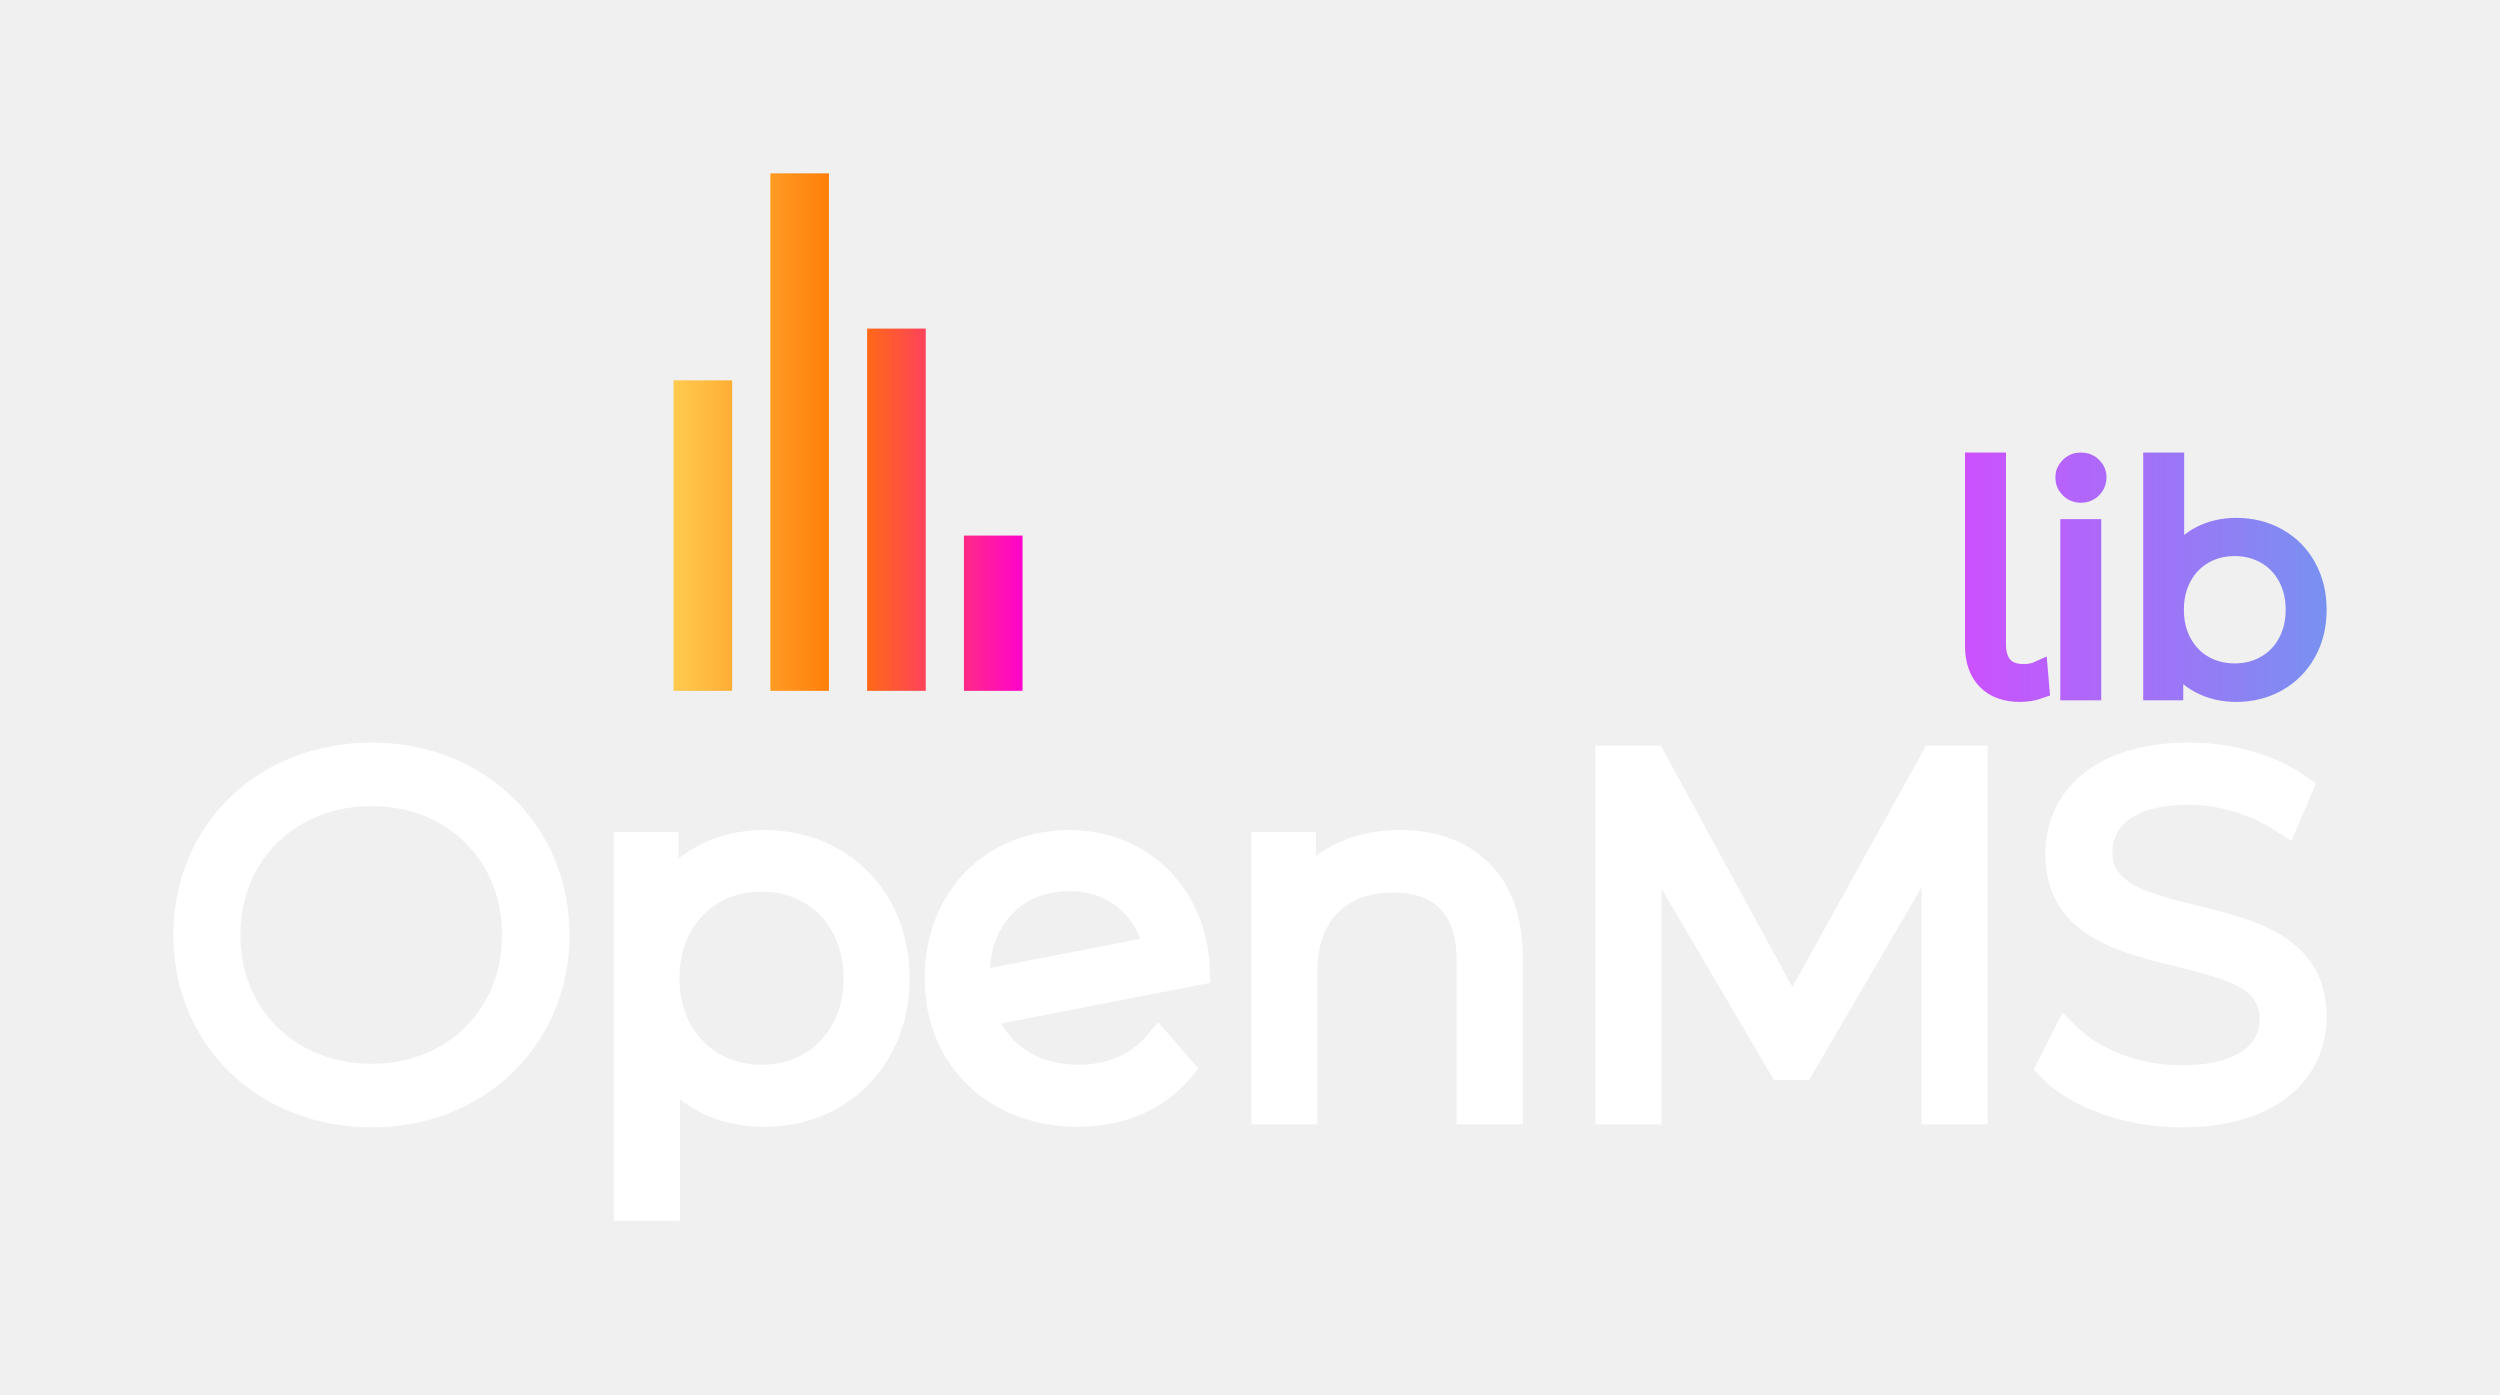
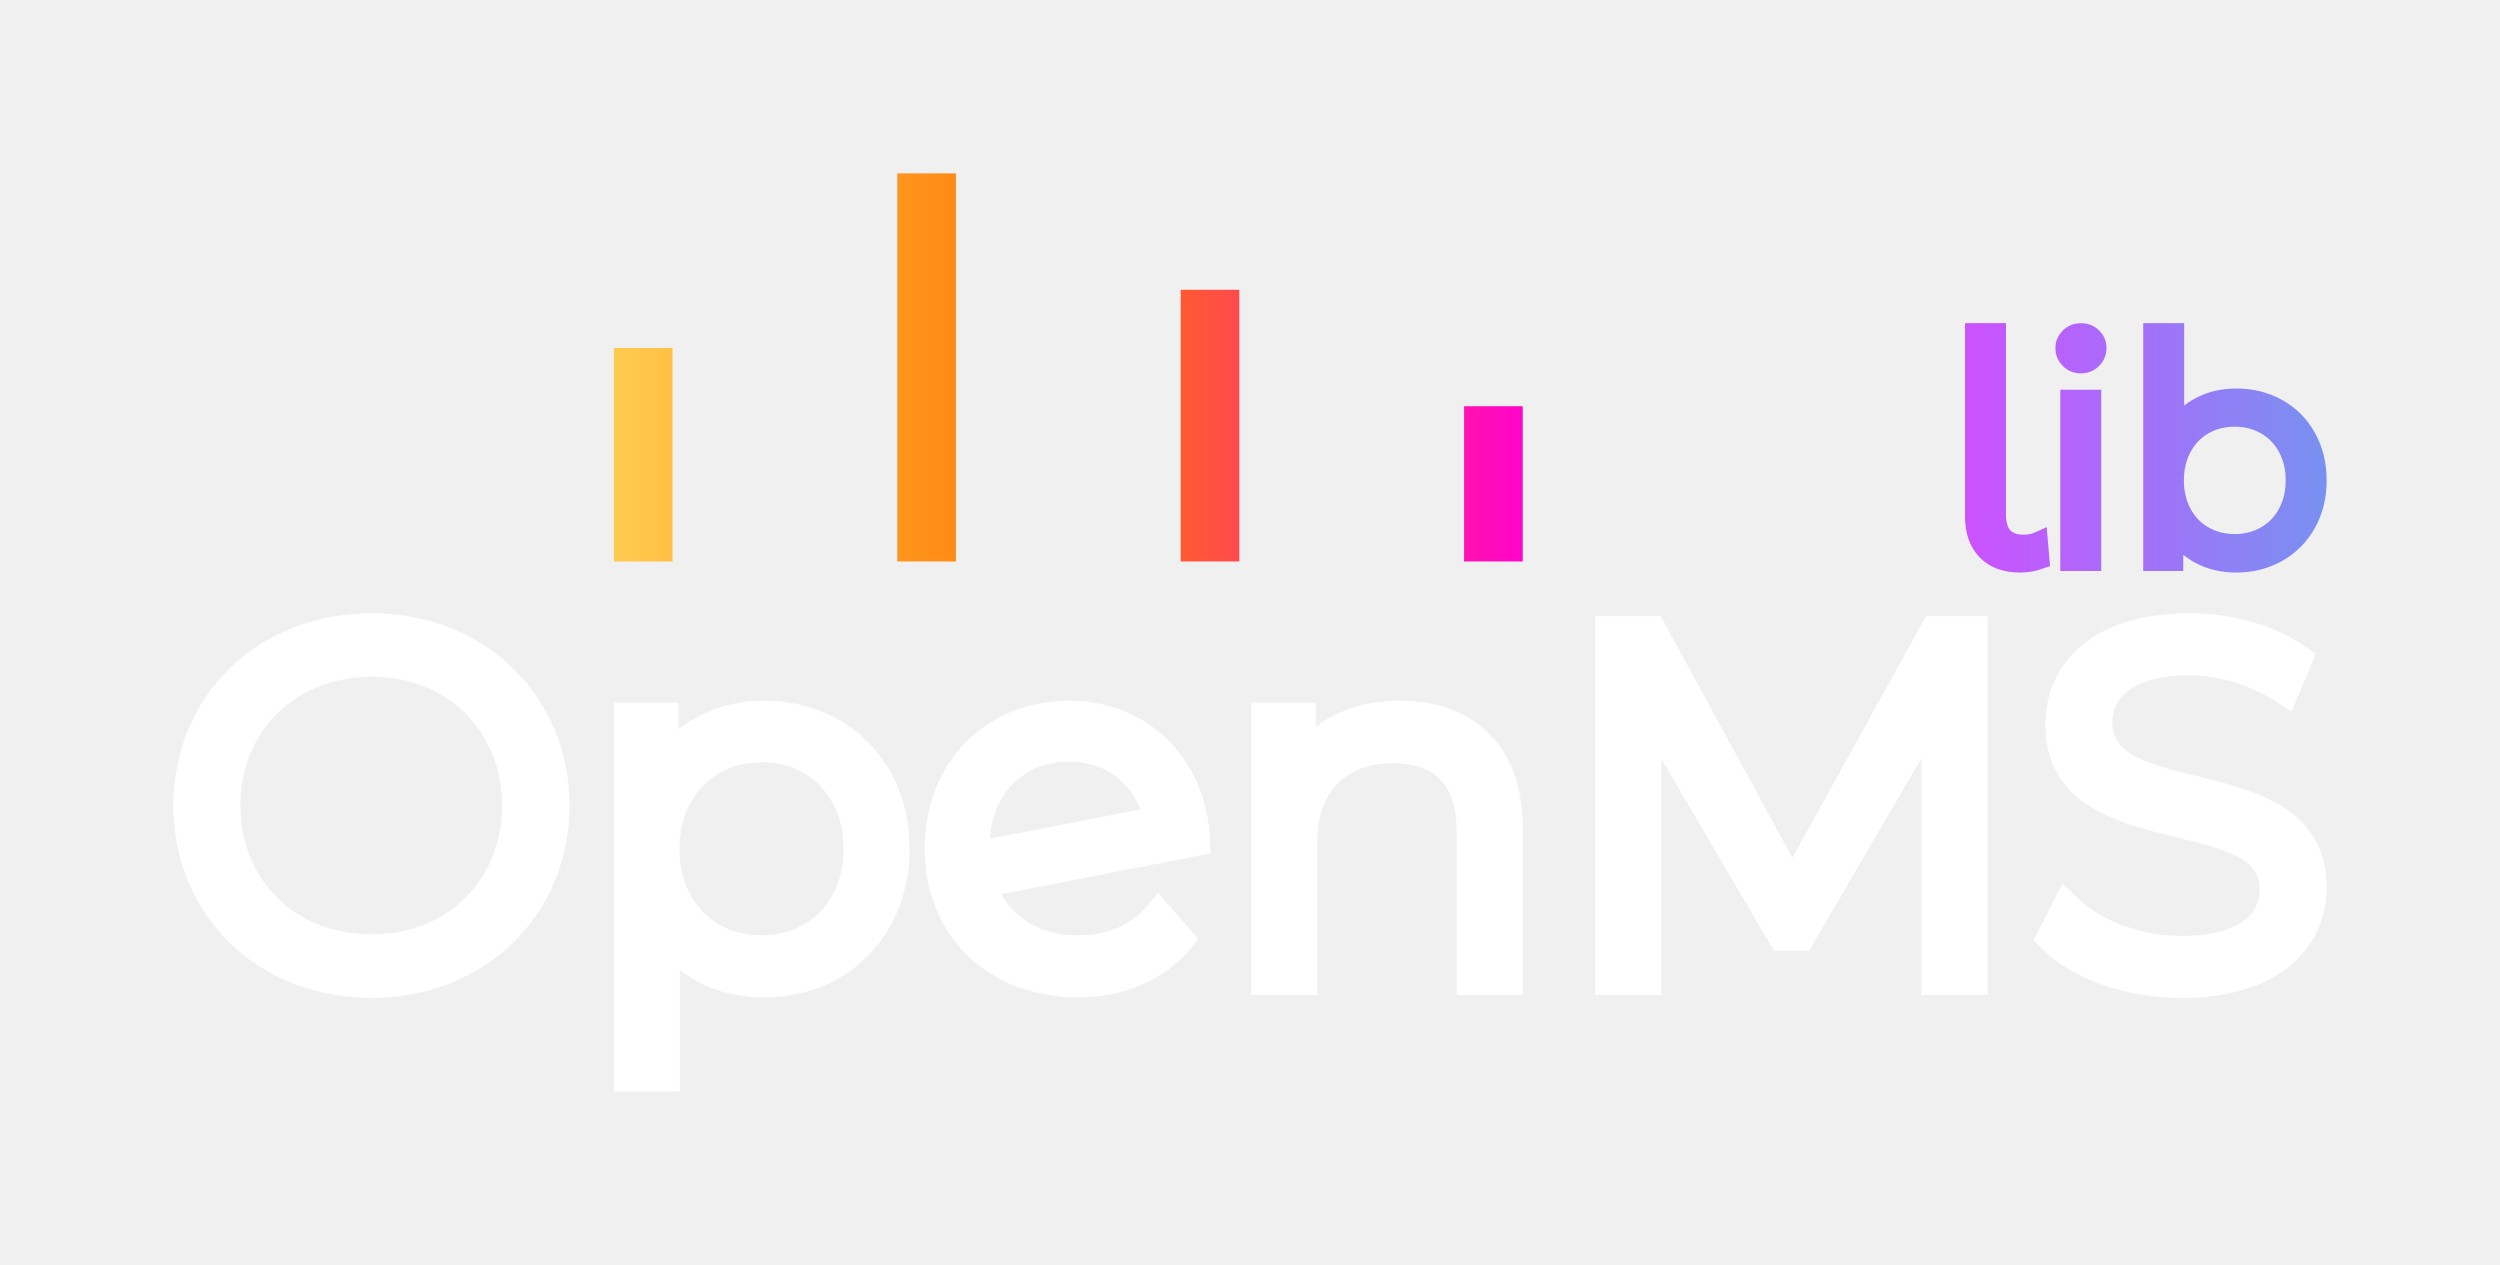
- <svg xmlns="http://www.w3.org/2000/svg" viewBox="-34.63 -152.88 966.23 538.82" role="img" aria-labelledby="title">
+ <svg xmlns="http://www.w3.org/2000/svg" viewBox="-34.63 -102.88 966.23 488.82" role="img" aria-labelledby="title">
  <defs>
-     <linearGradient id="openms-peak" x1="225.685" y1="0" x2="360.575" y2="0" gradientUnits="userSpaceOnUse">
+     <linearGradient id="openms-peak" x1="202.63" y1="0" x2="553.89" y2="0" gradientUnits="userSpaceOnUse">
      <stop offset="0" stop-color="#ffcb4f" />
      <stop offset="0.5" stop-color="#ff7501" />
      <stop offset="1" stop-color="#ff03cb" />
    </linearGradient>
    <linearGradient id="openms-lib" x1="8.117" y1="0" x2="147.873" y2="0" gradientUnits="userSpaceOnUse">
      <stop offset="0" stop-color="#cc51ff" />
      <stop offset="1" stop-color="#7891f1" />
    </linearGradient>
  </defs>
  <g id="peak_bar_1" fill="url(#openms-peak)">
-     <rect x="225.685" y="-5.88" width="22.66" height="120" />
+     <rect x="202.63" y="31.62" width="22.66" height="82.5" />
  </g>
  <g id="peak_bar_2" fill="url(#openms-peak)">
-     <rect x="263.095" y="-85.88" width="22.66" height="200" />
+     <rect x="312.163" y="-35.88" width="22.66" height="150" />
  </g>
  <g id="peak_bar_3" fill="url(#openms-peak)">
-     <rect x="300.505" y="-25.88" width="22.66" height="140" />
+     <rect x="421.697" y="9.12" width="22.66" height="105" />
  </g>
  <g id="peak_bar_4" fill="url(#openms-peak)">
-     <rect x="337.915" y="54.12" width="22.66" height="60" />
+     <rect x="531.23" y="54.12" width="22.66" height="60" />
  </g>
  <g id="letter_O" fill="#ffffff">
    <path d="m38.31,208.47c0-39.2,29.98-68.41,70.72-68.41s70.52,29.02,70.52,68.41-30.17,68.41-70.52,68.41c-40.74-.01-70.72-29.22-70.72-68.41Zm127.02,0c0-32.09-24.02-55.73-56.3-55.73s-56.69,23.64-56.69,55.73,24.21,55.73,56.69,55.73c32.28-.01,56.3-23.65,56.3-55.73Z" />
    <path d="m109.03,282.82c-21.23,0-40.68-7.53-54.77-21.19-14.11-13.68-21.89-32.56-21.89-53.16s7.77-39.49,21.89-53.17c14.09-13.66,33.54-21.18,54.77-21.18,43.59,0,76.46,31.96,76.46,74.35s-32.87,74.35-76.46,74.35Zm0-136.82c-37.54,0-64.78,26.27-64.78,62.47s27.24,62.46,64.78,62.47c17.99,0,34.42-6.31,46.26-17.76,11.81-11.43,18.32-27.31,18.32-44.71s-6.51-33.28-18.32-44.71c-11.84-11.45-28.27-17.76-46.26-17.76Zm0,124.14c-35.71,0-62.63-26.51-62.63-61.67s26.93-61.67,62.63-61.67,62.24,26.51,62.24,61.67-26.76,61.66-62.24,61.67Zm0-111.46c-29.41,0-50.75,20.94-50.75,49.79s21.34,49.79,50.75,49.79c29.18,0,50.36-20.95,50.36-49.79s-21.18-49.79-50.36-49.79Z" />
  </g>
  <g id="letter_p" fill="#ffffff">
    <path d="m310.99,225.18c0,30.75-21.52,51.5-50.35,51.5-16.14,0-29.98-6.92-38.43-19.99v56.31h-13.64v-138.36h13.07v19.99c8.26-13.45,22.29-20.76,39.01-20.76,28.82,0,50.34,20.76,50.34,51.31Zm-13.64,0c0-23.44-16.33-39.39-37.66-39.39s-37.66,15.95-37.66,39.39,16.14,39.39,37.66,39.39,37.66-15.75,37.66-39.39Z" />
    <path d="m228.15,318.94h-25.52v-150.24h24.95v10.31c8.93-7.16,20.38-11.08,33.07-11.08,32.61,0,56.28,24.08,56.28,57.25s-23.67,57.44-56.29,57.44c-12.55,0-23.68-3.7-32.49-10.64v46.96Zm-13.64-11.88h1.76v-70.5l1.7,2.63c-1.23-4.36-1.88-9.06-1.88-14.01,0-4.43.52-8.66,1.51-12.62l-1.9,3.09v-35.07h-1.19v126.48Zm35.68-37.5c3.3.78,6.8,1.17,10.45,1.17,26.15,0,44.41-18.73,44.41-45.56s-18.26-45.37-44.4-45.37c-.87,0-1.73.02-2.59.07.54-.02,1.08-.03,1.63-.03,25.26,0,43.6,19.06,43.6,45.33s-18.34,45.33-43.6,45.33c-3.29,0-6.47-.32-9.5-.95Zm9.5-77.83c-18.68,0-31.72,13.75-31.72,33.45s13.04,33.45,31.72,33.45,31.72-13.75,31.72-33.45-13.04-33.45-31.72-33.45Z" />
  </g>
  <g id="letter_e" fill="#ffffff">
    <path d="m413.03,251.32l7.69,8.84c-9.03,10.76-22.87,16.52-38.82,16.52-31.51,0-53.23-21.52-53.23-51.5s20.95-51.31,49.97-51.31c27.09,0,47.46,19.79,48.42,48.23l-83.01,16.14c5,16.34,19.22,26.33,38.05,26.33,12.48,0,23.44-4.41,30.93-13.25Zm-71.1-27.1c0,1.54,0,2.88.19,4.23l71.29-13.84c-2.88-16.53-16.14-29.02-34.78-29.02-21.52.01-36.7,15.76-36.7,38.63Z" />
    <path d="m381.9,282.62c-16.74,0-31.86-5.75-42.58-16.19-10.7-10.43-16.59-25.07-16.59-41.25,0-33.17,23.51-57.25,55.91-57.25,30.44,0,53.3,22.7,54.36,53.97l.17,5.06-80.83,15.72c5.58,10.1,16.29,15.95,29.76,15.95,11.09,0,20.22-3.86,26.4-11.15l4.47-5.28,15.56,17.89-3.26,3.89c-10.09,12.02-25.49,18.64-43.37,18.64Zm-16.99-100.9c-18.36,5.39-30.3,21.77-30.3,43.46,0,26.82,19.45,45.56,47.29,45.56,11.65,0,21.89-3.39,29.49-9.67-7.89,6.13-18.02,9.44-29.29,9.44-21.21,0-37.97-11.7-43.73-30.53l-1.93-6.31.41-.08-.61-4.31c-.25-1.76-.25-3.36-.25-5.06,0-12.57,4.23-23.93,11.92-31.99,4.66-4.88,10.47-8.45,17-10.51Zm13.72,9.81c-17.45,0-29.47,11.83-30.66,29.73l58.09-11.28c-4.18-11.38-14.43-18.46-27.42-18.46Zm17.76-8.17c11.89,5.37,20.43,16.21,22.87,30.23l.67,3.84.79-.15c-2.04-15.91-11.12-28.19-24.33-33.92Z" />
  </g>
  <g id="letter_n_short" fill="#ffffff" stroke="#ffffff">
    <path d="M547.95 217.11V275.73H534.31V218.45Q534.31 202.69 526.43 194.43Q518.55 186.16 503.94 186.16Q487.60 186.16 478.09 195.87Q468.58 205.58 468.58 222.68V275.73H454.93V174.63H468.00V193.28Q473.57 184.05 483.47 178.96Q493.37 173.86 506.44 173.86Q525.47 173.86 536.71 184.92Q547.95 195.97 547.95 217.11Z" stroke-width="11.88" stroke-linejoin="miter" />
  </g>
  <g id="letter_M" fill="#ffffff" transform="translate(53.60 -187.20)">
    <path d="m674.02,328.42v134.51h-13.64v-107.61l-52.84,90.51h-6.73l-52.84-89.94v107.04h-13.64v-134.51h15.79l54.35,99.74,55.19-99.74h14.36Z" />
    <path d="m679.96,468.87h-25.52v-91.59l-43.49,74.49h-13.54l-43.5-74.04v91.14h-25.52v-146.39h25.25l50.87,93.34,51.65-93.34h23.8v146.39Zm-13.64-11.88h1.76v-122.63h-1.76v122.63Zm-126.05,0h1.76v-122.63h-1.76v122.63Zm1.94-122.63l60.44,102.88-56.06-102.88h-4.38Zm120.95,0l-46.79,84.56,49.37-84.56h-2.58Z" />
  </g>
  <g id="letter_S" fill="#ffffff" transform="translate(53.60 -187.20)">
    <path d="m704.96,446.6l5.57-10.95c9.61,9.42,26.71,16.33,44.39,16.33,25.17,0,36.12-10.57,36.12-23.83,0-36.9-82.82-14.22-82.82-63.99,0-19.79,15.37-36.9,49.58-36.9,15.18,0,30.94,4.42,41.7,11.92l-4.81,11.34c-11.53-7.5-24.98-11.14-36.9-11.14-24.6,0-35.55,10.95-35.55,24.41,0,36.9,82.82,14.6,82.82,63.6,0,19.79-15.76,36.7-50.15,36.7-20.17,0-39.96-7.12-49.95-17.49Z" />
    <path d="m754.91,470.03c-21.64,0-42.93-7.58-54.23-19.31l-2.93-3.04,11.16-21.94,5.78,5.67c9.07,8.89,24.86,14.63,40.23,14.63,19.18,0,30.18-6.52,30.18-17.89s-10.33-14.92-32.25-20.26c-22.53-5.49-50.57-12.32-50.57-43.73,0-12.07,5.01-22.88,14.1-30.44,9.76-8.11,24.08-12.4,41.42-12.4s33.43,4.85,45.1,12.99l3.95,2.76-9.46,22.3-5.94-3.86c-9.94-6.47-22.21-10.18-33.66-10.18-18.82,0-29.61,6.73-29.61,18.47s12.35,15.49,32.49,20.41c22.42,5.47,50.33,12.29,50.33,43.19,0,12.05-5.1,22.84-14.37,30.38-9.86,8.02-24.29,12.26-41.72,12.26Zm-42.61-24.77c9.73,7.81,26.2,12.88,42.61,12.88,27.27,0,44.21-11.79,44.21-30.76,0-20.07-16.34-25.56-41.27-31.65-19.48-4.75-41.55-10.14-41.55-31.95,0-14.67,10.9-30.35,41.49-30.35,11.42,0,23.5,3.07,34.06,8.56l.2-.46c-9.41-5.21-22.08-8.34-34.25-8.34-27.33,0-43.64,11.57-43.64,30.96,0,20.54,16.43,26.08,41.5,32.19,19.37,4.72,41.32,10.06,41.32,31.8,0,8.77-3.93,16.47-11.06,21.68-7.34,5.37-17.77,8.09-31,8.09-15.32,0-31.15-4.95-42.46-12.97l-.16.31Z" />
  </g>
  <g id="text_lib" fill="url(#openms-lib)" stroke="url(#openms-lib)" transform="translate(716.72 0.00)">
    <path d="M11.80 96.72V25.70H20.26V96.01Q20.26 101.61 22.88 104.53Q25.50 107.45 30.74 107.45Q34.08 107.45 36.46 106.37L37.06 113.41Q33.37 114.72 29.43 114.72Q20.97 114.72 16.39 109.95Q11.80 105.18 11.80 96.72Z M48.62 51.44H57.08V114.12H48.62ZM46.71 31.66Q46.71 29.28 48.50 27.49Q50.29 25.70 52.91 25.70Q55.53 25.70 57.32 27.43Q59.11 29.16 59.11 31.54Q59.11 34.16 57.32 35.95Q55.53 37.74 52.91 37.74Q50.29 37.74 48.50 35.95Q46.71 34.16 46.71 31.66Z M144.19 82.78Q144.19 92.07 140.14 99.34Q136.09 106.61 128.94 110.66Q121.79 114.72 112.97 114.72Q105.10 114.72 98.85 111.38Q92.59 108.04 88.78 101.73V114.12H80.67V25.70H89.13V63.36Q93.07 57.28 99.20 54.12Q105.34 50.96 112.97 50.96Q121.79 50.96 128.94 54.96Q136.09 58.95 140.14 66.22Q144.19 73.49 144.19 82.78ZM135.73 82.78Q135.73 75.63 132.69 70.03Q129.65 64.43 124.29 61.39Q118.93 58.35 112.37 58.35Q105.70 58.35 100.40 61.39Q95.09 64.43 92.05 70.03Q89.02 75.63 89.02 82.78Q89.02 89.93 92.05 95.53Q95.09 101.13 100.40 104.17Q105.70 107.21 112.37 107.21Q118.93 107.21 124.29 104.17Q129.65 101.13 132.69 95.53Q135.73 89.93 135.73 82.78Z" stroke-width="7.37" stroke-linejoin="miter" />
  </g>
</svg>
